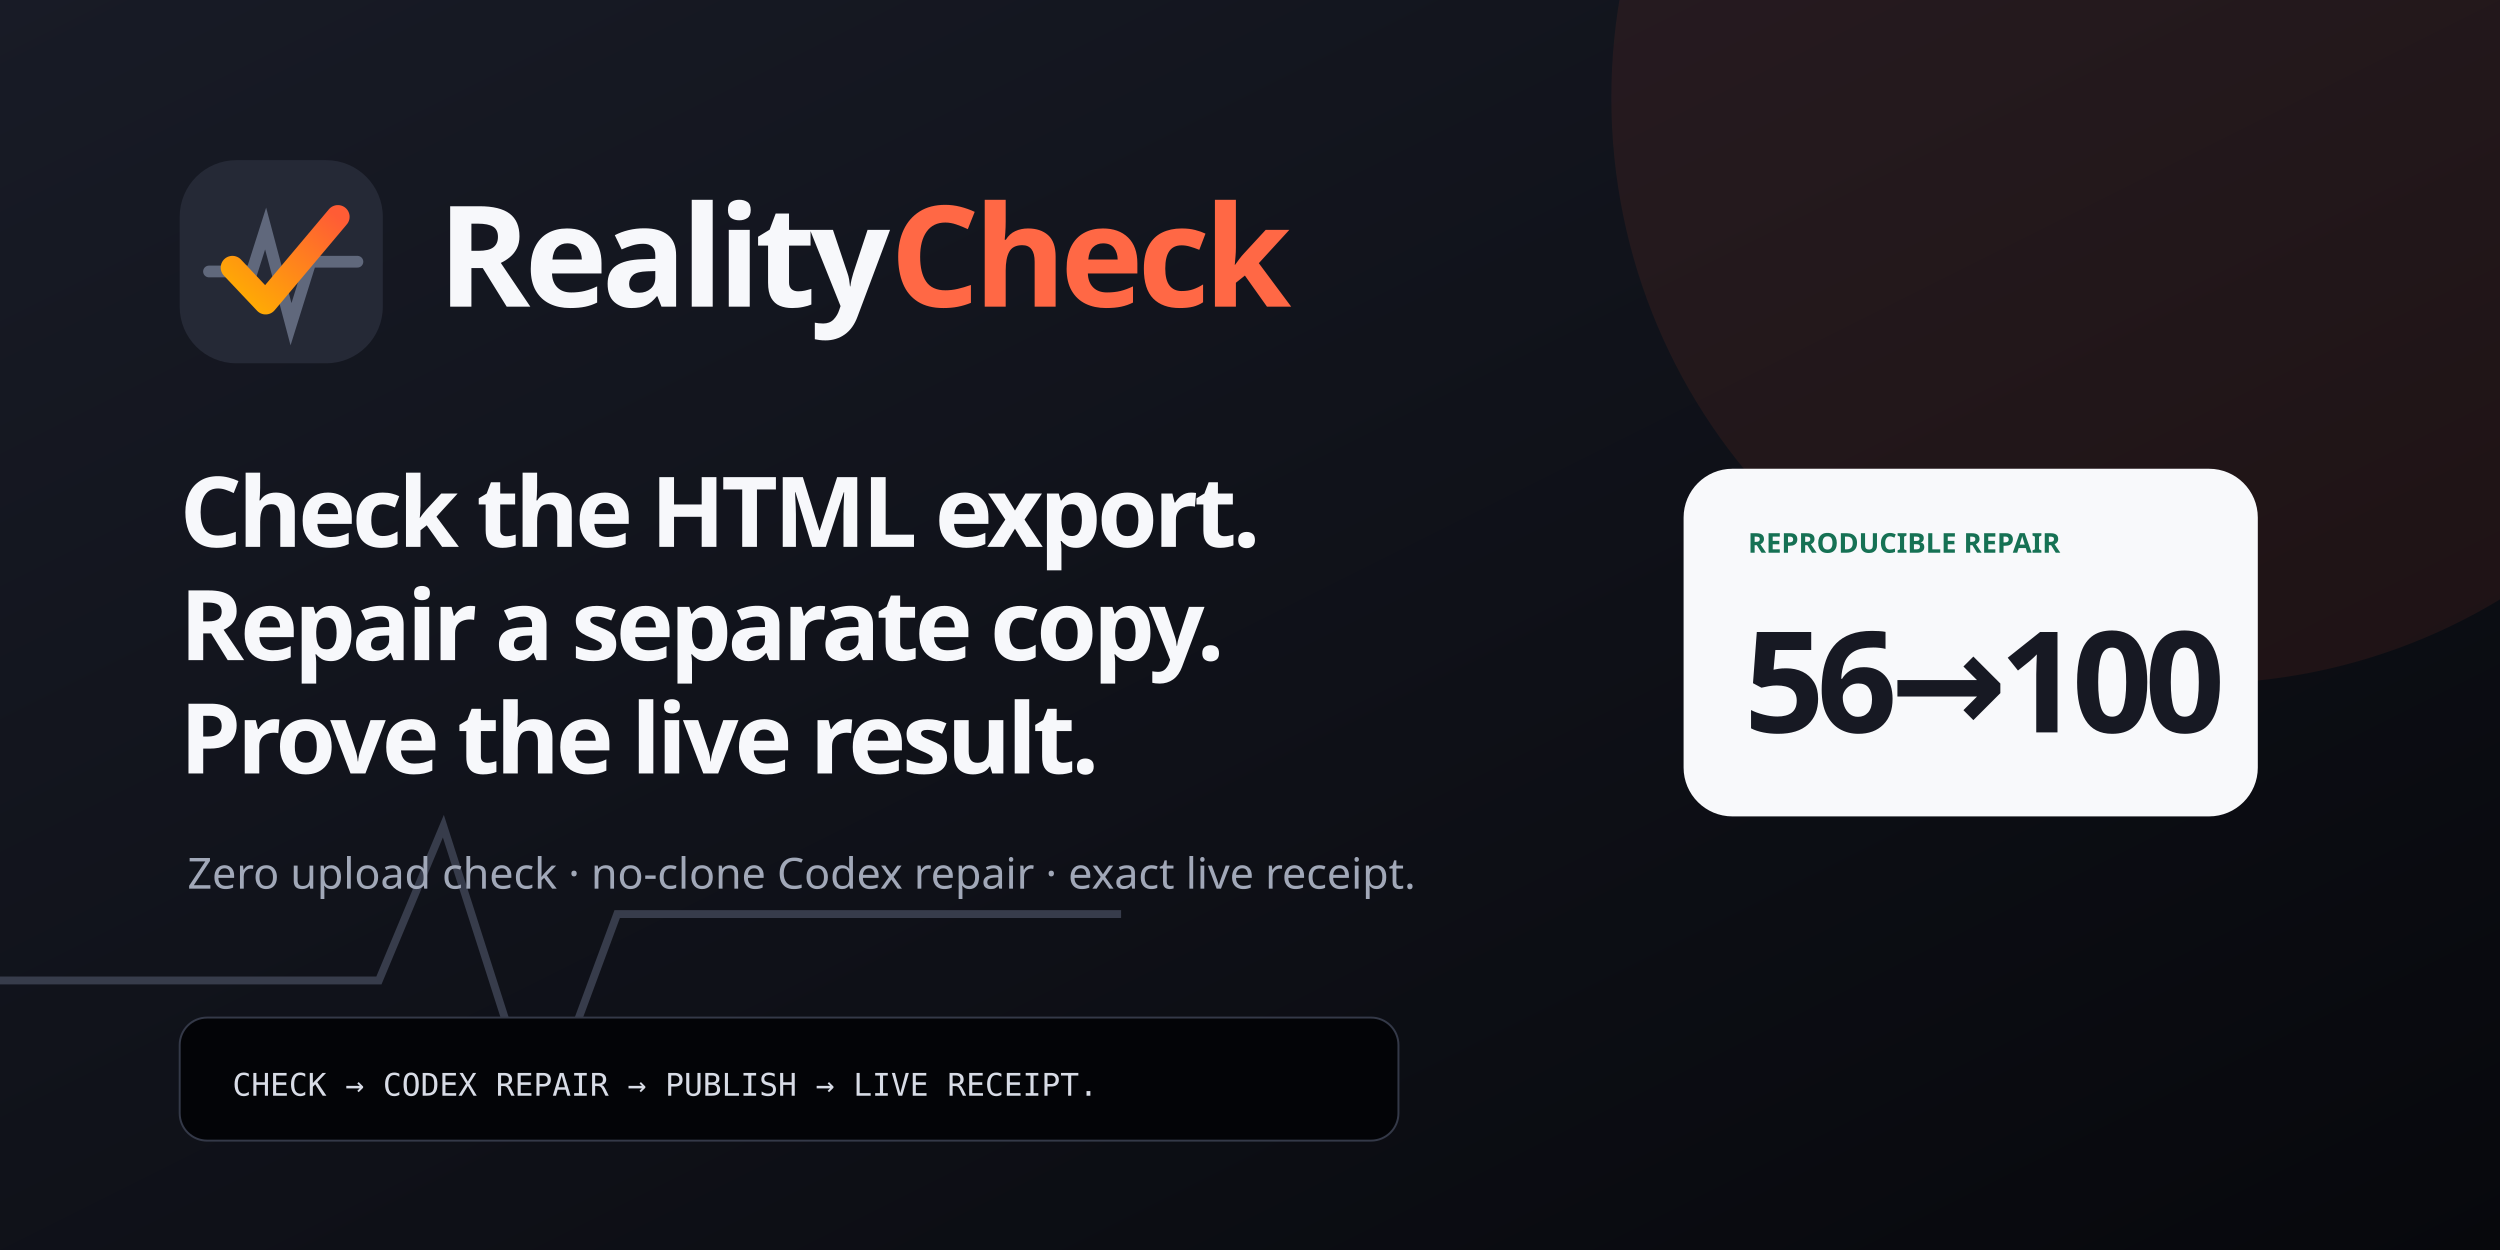
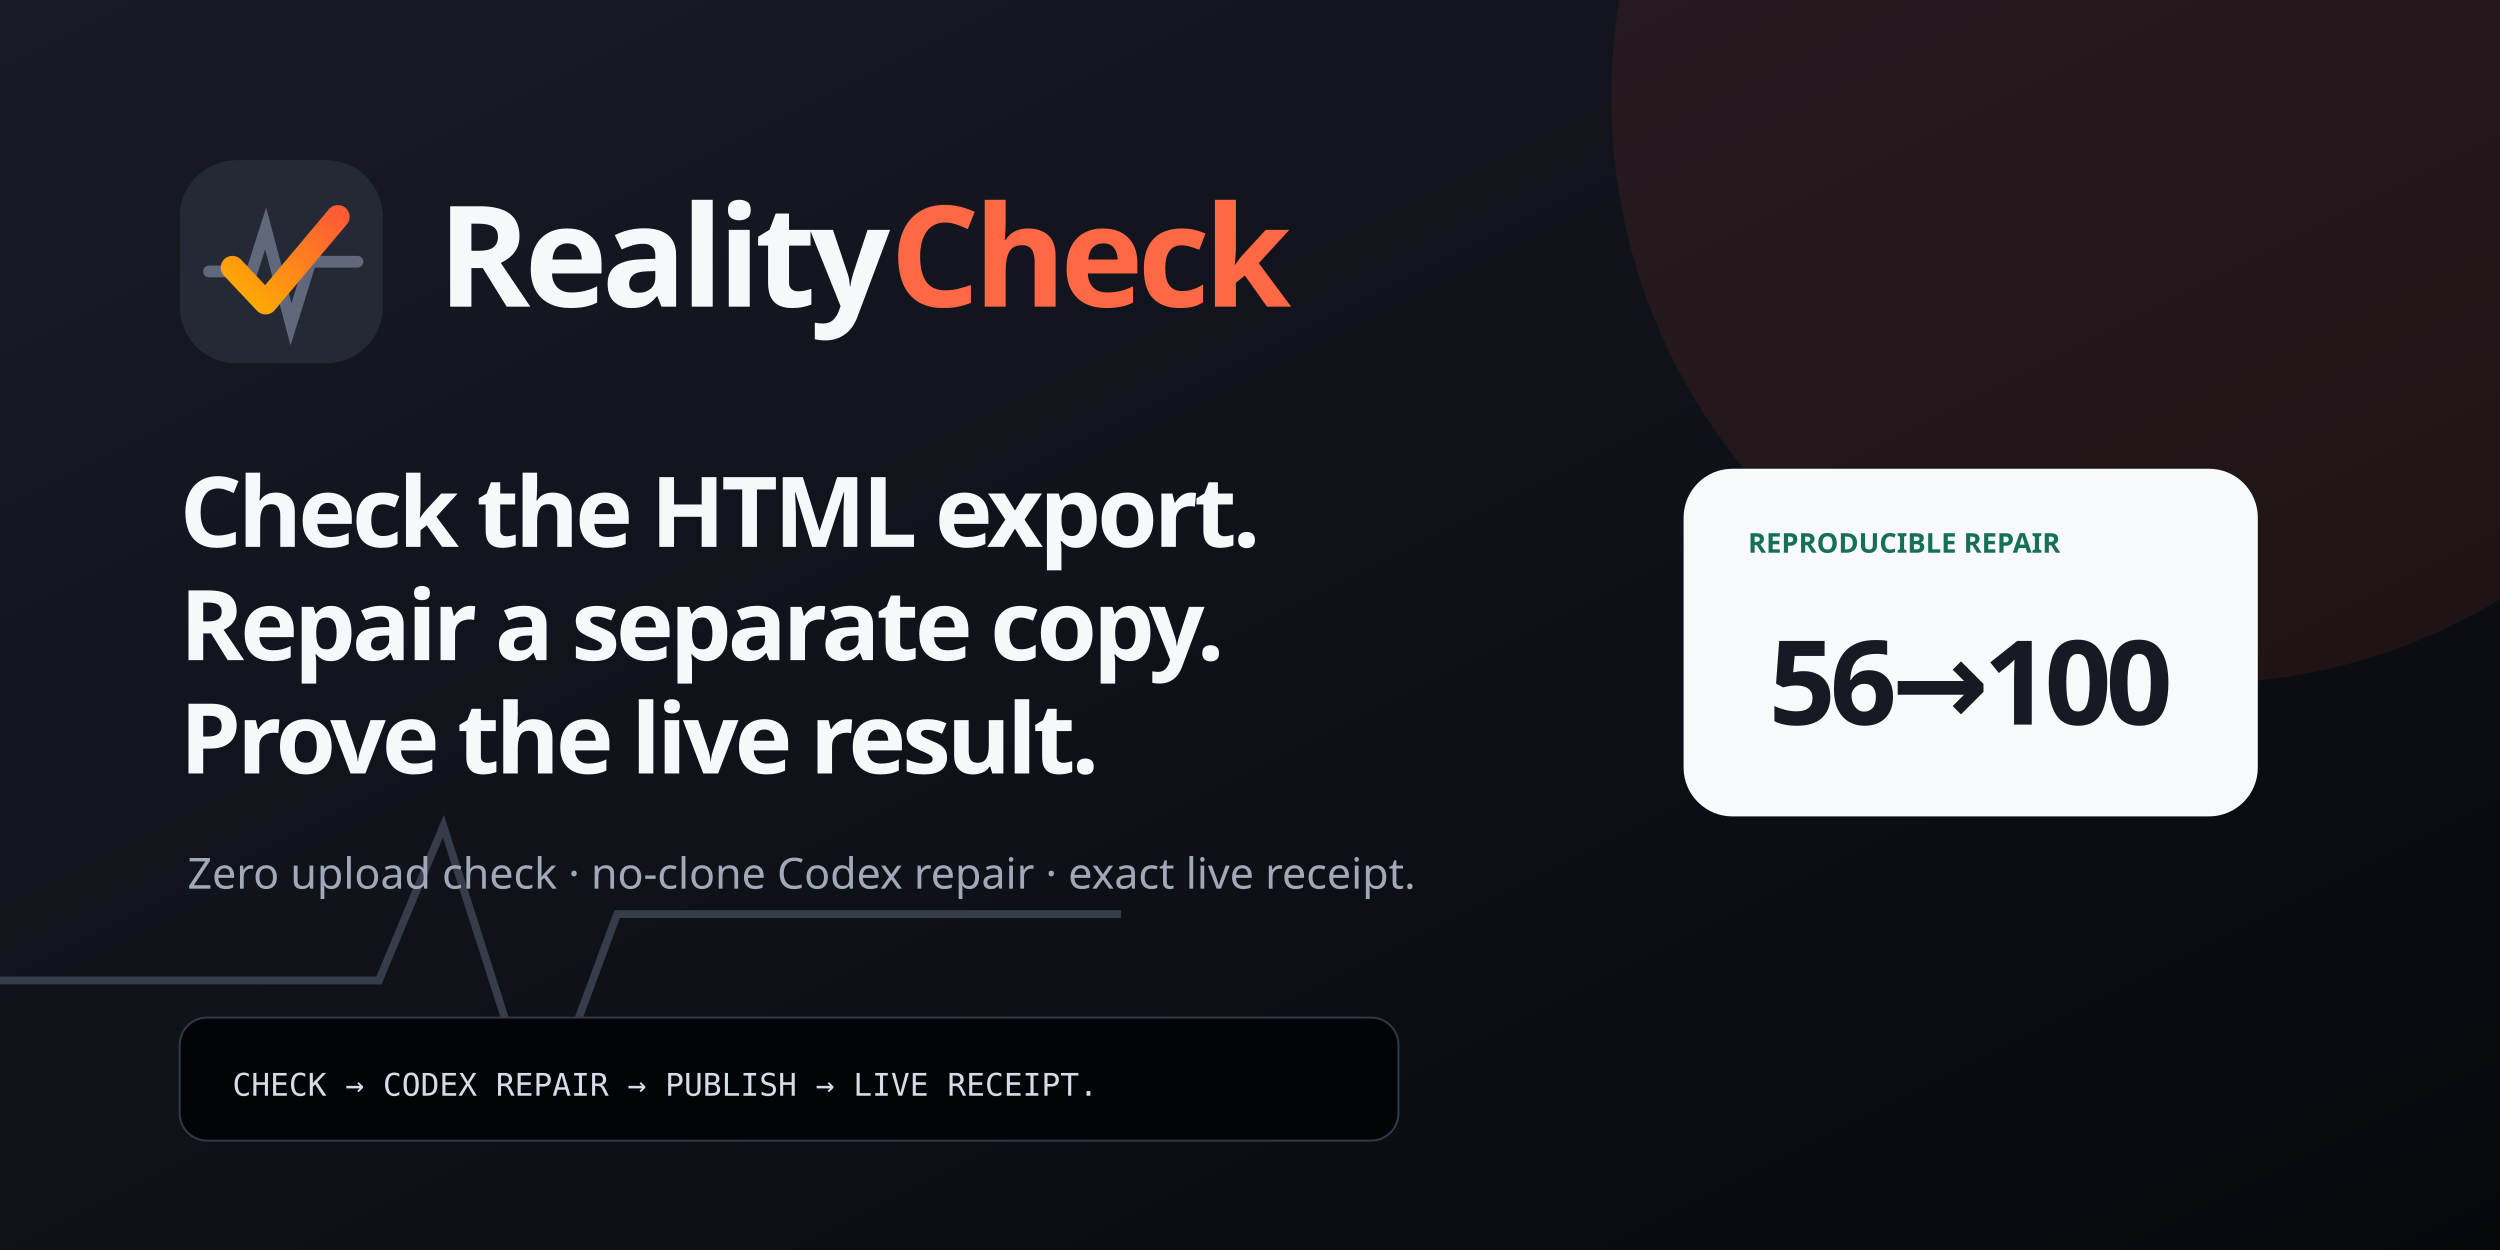
<svg xmlns="http://www.w3.org/2000/svg" viewBox="0 0 1280 640" role="img" aria-labelledby="title desc">
  <defs>
    <linearGradient id="bg" x1="0" y1="0" x2="1" y2="1">
      <stop stop-color="#181B26" />
      <stop offset="1" stop-color="#07080C" />
    </linearGradient>
    <linearGradient id="accent" x1="0" y1="1" x2="1" y2="0">
      <stop stop-color="#FFB000" />
      <stop offset="1" stop-color="#FF5C35" />
    </linearGradient>
  </defs>
  <rect width="1280" height="640" fill="url(#bg)" />
  <circle cx="1125" cy="50" r="300" fill="#FF5C35" opacity=".08" />
  <path d="M0 502h194l33-79 49 153 40-108h258" fill="none" stroke="#373C4B" stroke-width="4" />
  <g transform="translate(92 82)">
    <rect width="104" height="104" rx="29" fill="#252936" />
    <path d="M15 57h22l7-22 13 49 10-32h24" fill="none" stroke="#60687C" stroke-width="6" stroke-linecap="round" />
    <path d="m27 55 17 18 37-44" fill="none" stroke="url(#accent)" stroke-width="12" stroke-linecap="round" stroke-linejoin="round" />
  </g>
  <text x="224" y="157" fill="#F7F8FB" font-family="ui-sans-serif, system-ui, sans-serif" font-size="72" font-weight="780" letter-spacing="-3">Reality<tspan fill="#FF6845">Check</tspan>
  </text>
  <text x="92" y="280" fill="#F7F8FB" font-family="ui-sans-serif, system-ui, sans-serif" font-size="50" font-weight="780" letter-spacing="-2">Check the HTML export.</text>
  <text x="92" y="338" fill="#F7F8FB" font-family="ui-sans-serif, system-ui, sans-serif" font-size="50" font-weight="780" letter-spacing="-2">Repair a separate copy.</text>
  <text x="92" y="396" fill="#F7F8FB" font-family="ui-sans-serif, system-ui, sans-serif" font-size="50" font-weight="780" letter-spacing="-2">Prove the live result.</text>
  <text x="96" y="455" fill="#A1A8B8" font-family="ui-sans-serif, system-ui, sans-serif" font-size="22">Zero upload check · no-clone Codex repair · exact live receipt.</text>
  <rect x="862" y="240" width="294" height="178" rx="25" fill="#F8F9FB" />
  <text x="895" y="283" fill="#167154" font-family="ui-sans-serif, system-ui, sans-serif" font-size="14" font-weight="800">REPRODUCIBLE REPAIR</text>
-   <text x="893" y="375" fill="#171923" font-family="ui-sans-serif, system-ui, sans-serif" font-size="72" font-weight="820" letter-spacing="-4">56→100</text>
+   <text x="1009" y="371" text-anchor="middle" fill="#171923" font-family="ui-sans-serif, system-ui, sans-serif" font-size="60" font-weight="820" letter-spacing="-3">56→100</text>
  <rect x="92" y="521" width="624" height="63" rx="14" fill="#030407" stroke="#343948" />
  <text x="119" y="561" fill="#D8DCE6" font-family="ui-monospace, SFMono-Regular, Consolas, monospace" font-size="16">CHECK → CODEX REPAIR → PUBLISH → LIVE RECEIPT.</text>
</svg>
